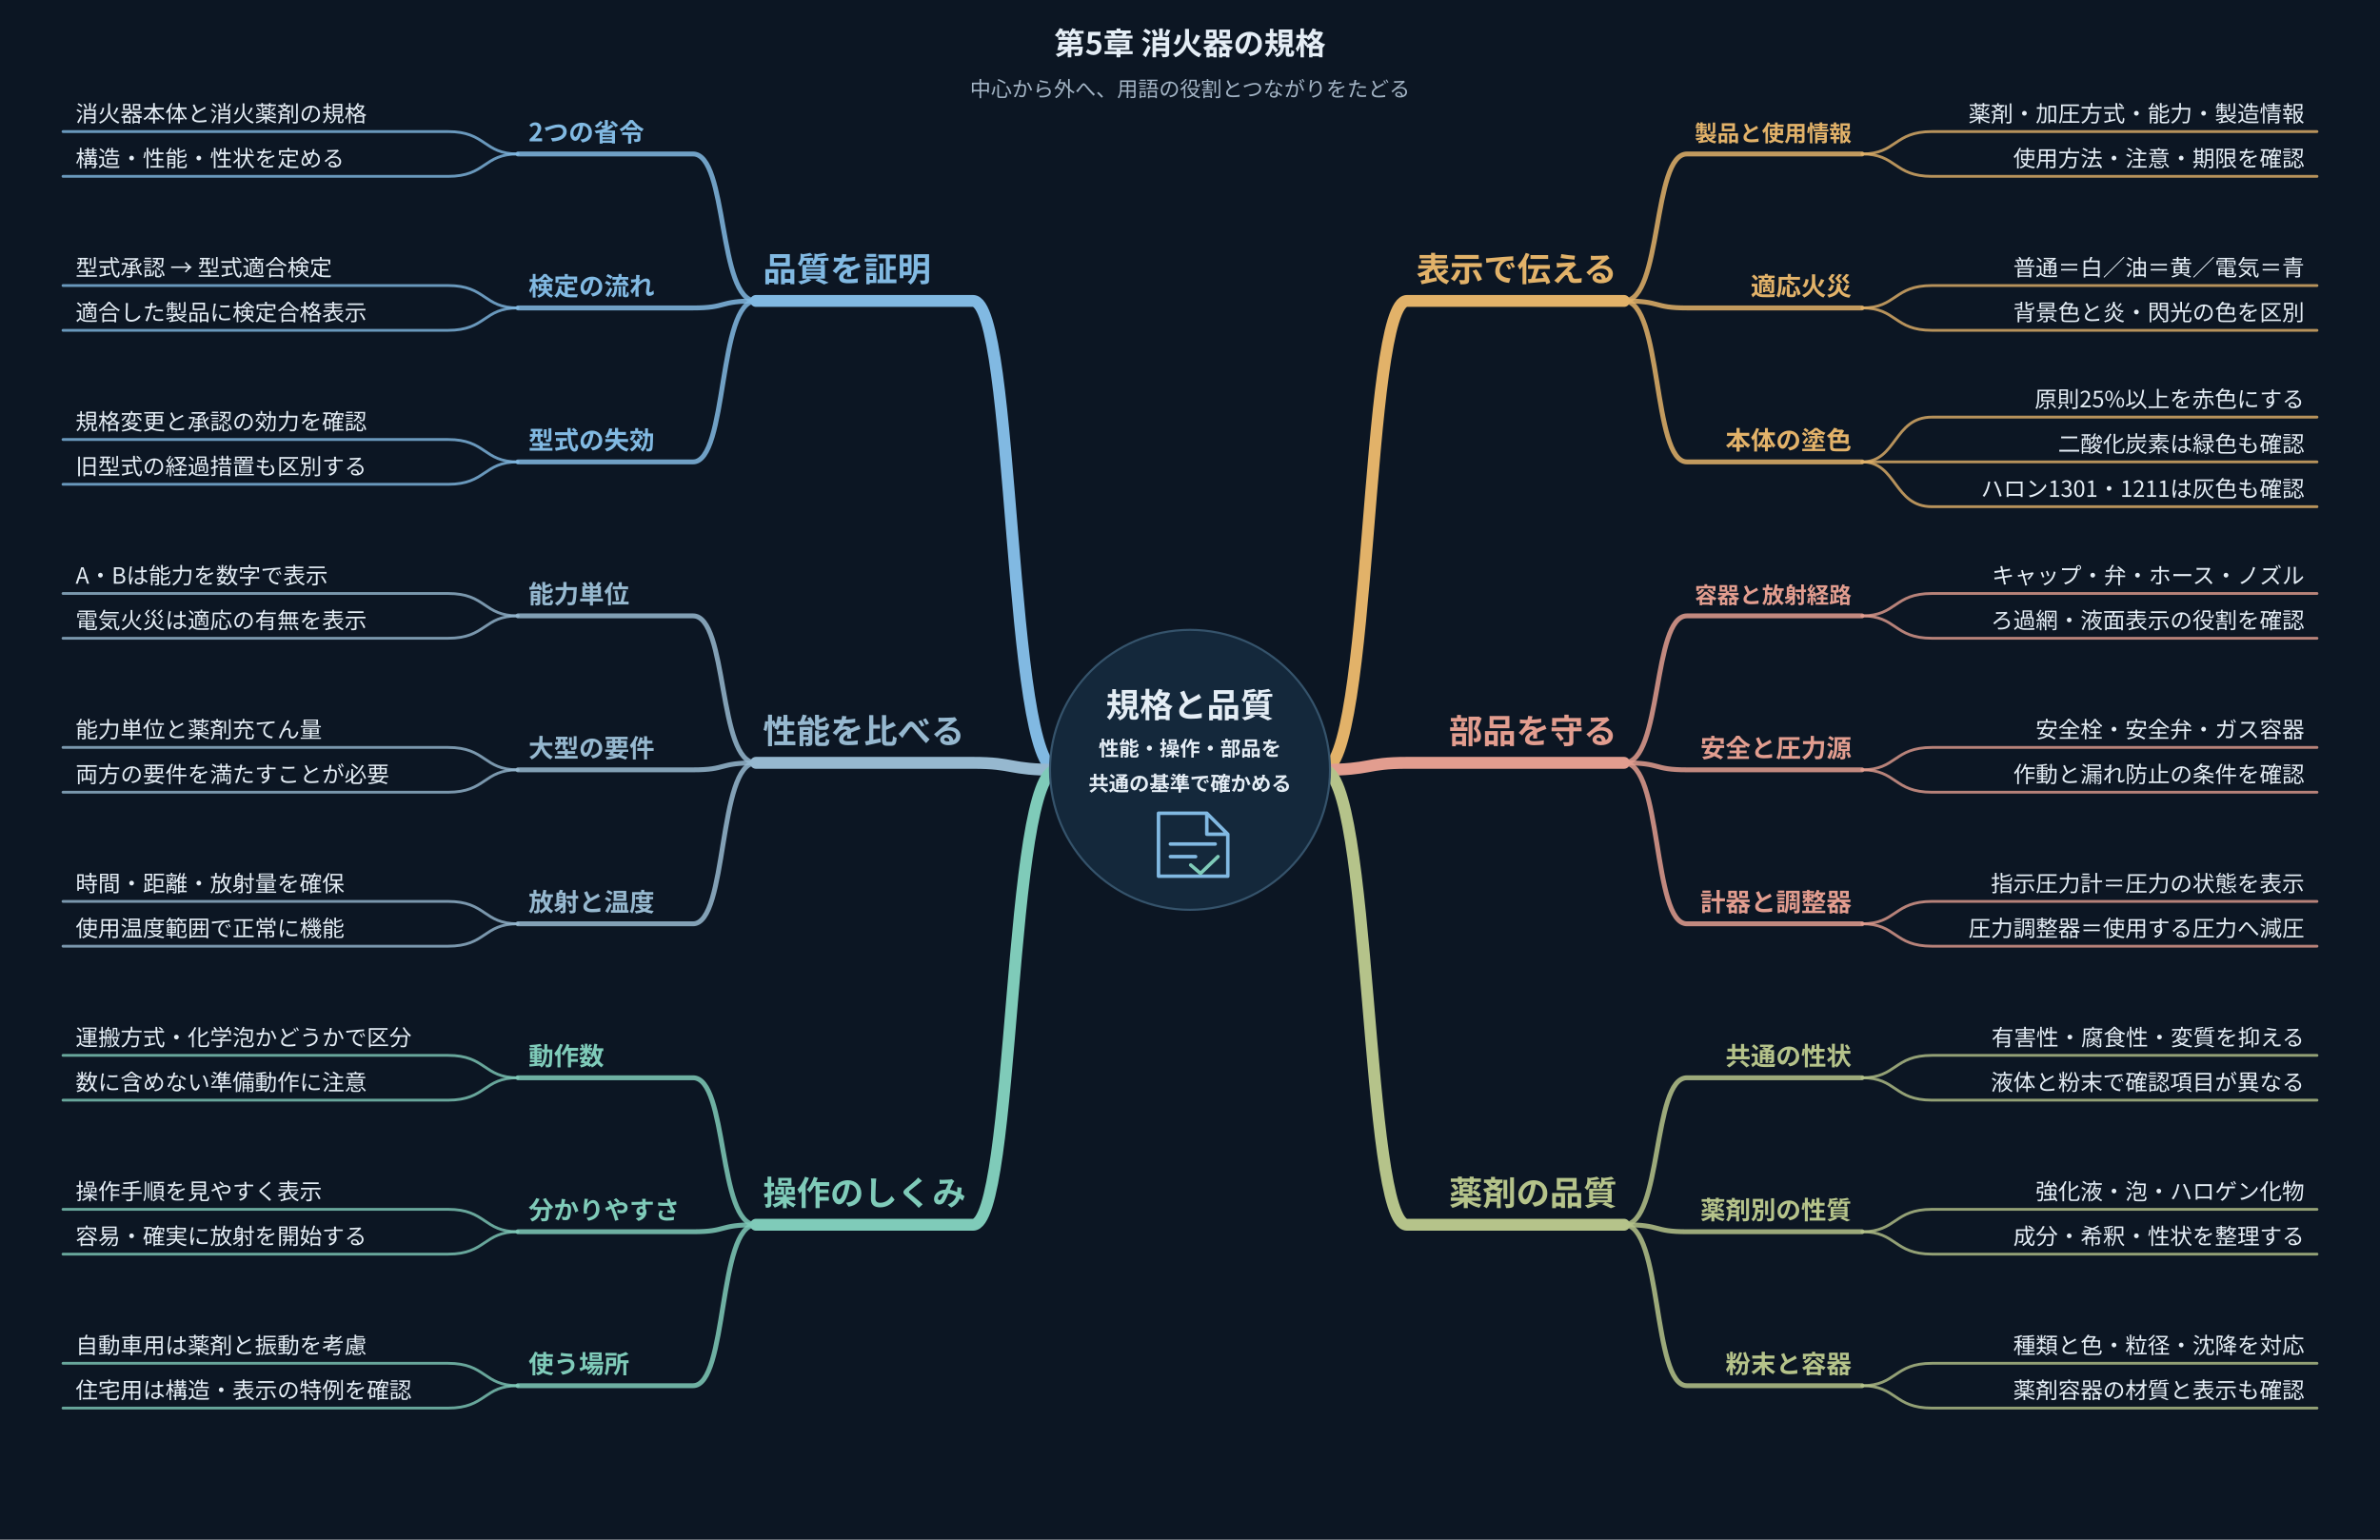
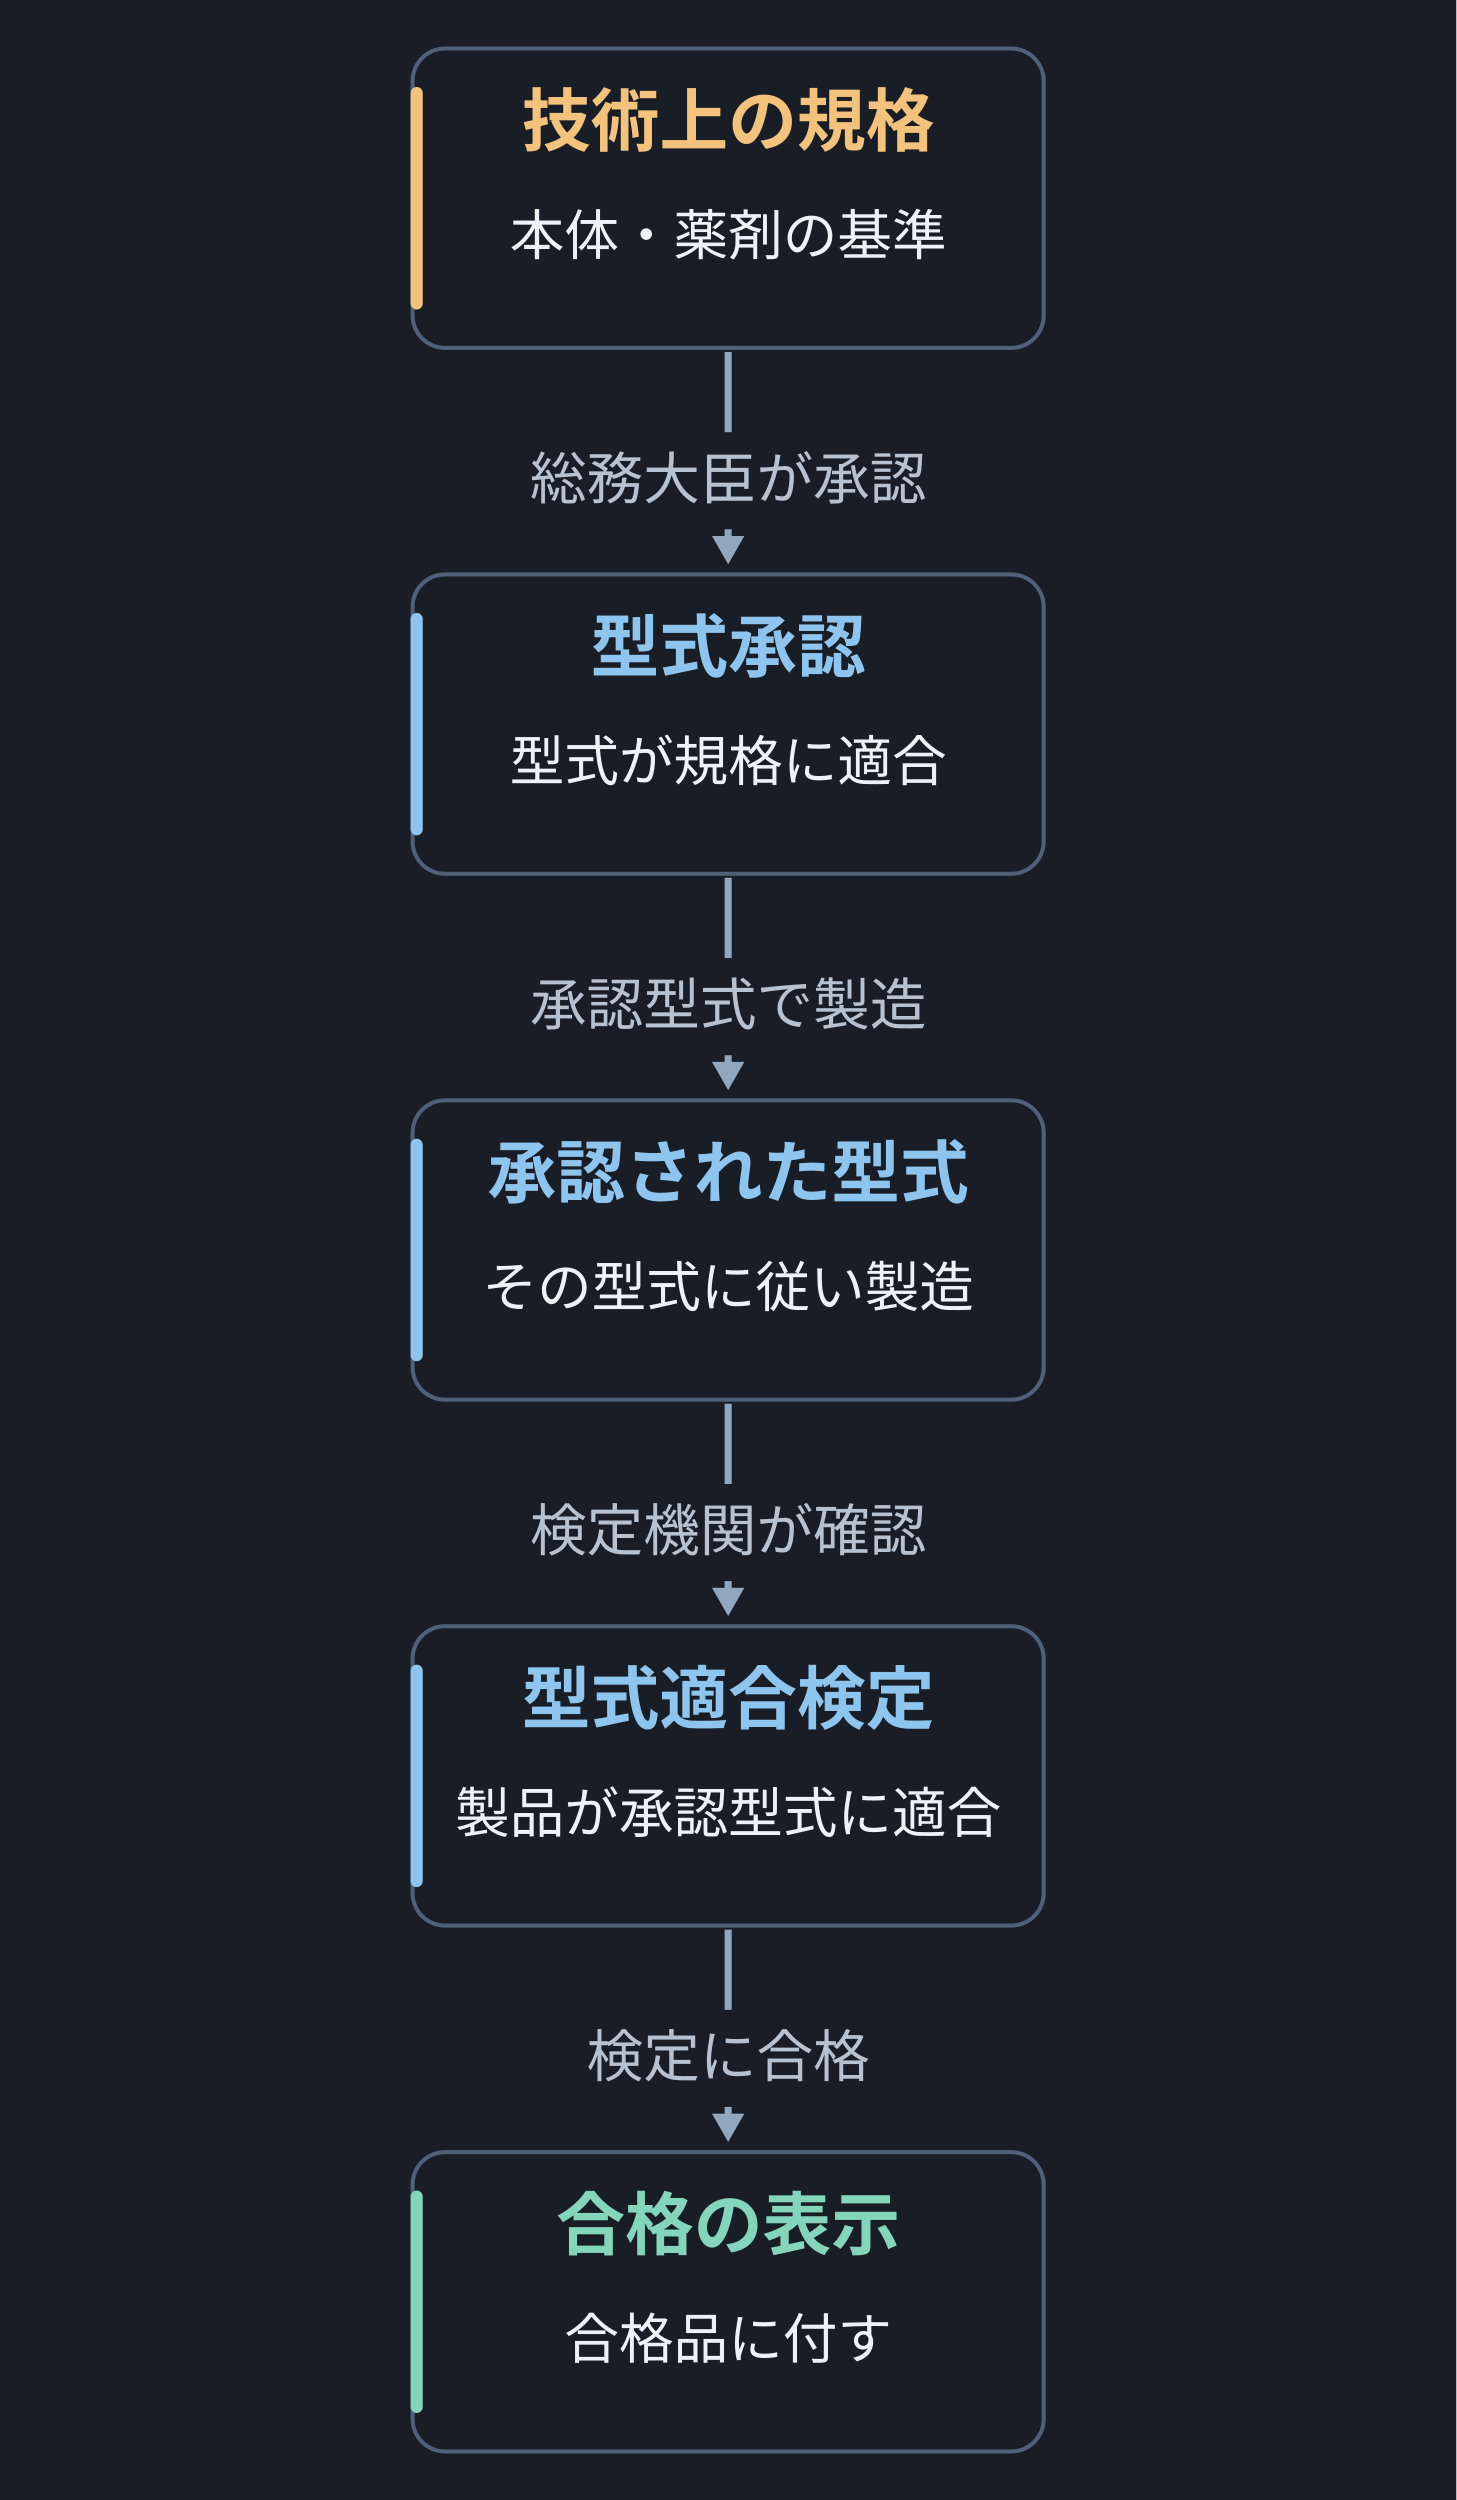
- <svg xmlns="http://www.w3.org/2000/svg" width="3400" height="2200" viewBox="0 0 3400 2200" role="img" aria-labelledby="title desc">
-   <rect width="3400" height="2200" fill="#0C1623" />
-   <g font-family="Meiryo, Noto Sans CJK JP, sans-serif" fill="#E4EDF5" stroke-linecap="round" stroke-linejoin="round">
-     <text x="1700" y="78" text-anchor="middle" font-size="44" font-weight="700" fill="#E4EDF5">第5章  消火器の規格</text>
-     <text x="1700" y="138" text-anchor="middle" font-size="30" font-weight="500" fill="#A3B4C5">中心から外へ、用語の役割とつながりをたどる</text>
-     <path d="M 1510 1100 C 1440 1100 1450 430 1390 430 L 1080 430" fill="none" stroke="#81B9E2" stroke-width="17" opacity="1" />
-     <text x="1090" y="402" text-anchor="start" font-size="48" font-weight="700" fill="#81B9E2">品質を証明</text>
-     <path d="M 1080 430 C 1025 430 1040 220 990 220 L 740 220" fill="none" stroke="#81B9E2" stroke-width="7" opacity="0.85" />
-     <text x="755" y="202" text-anchor="start" font-size="36" font-weight="700" fill="#81B9E2">2つの省令</text>
-     <path d="M 740 220 C 690 220 695 188.0 640 188.0 L 90 188.0" fill="none" stroke="#81B9E2" stroke-width="4" opacity="0.8" />
-     <text x="108" y="174.0" text-anchor="start" font-size="32" font-weight="500" fill="#E4EDF5">消火器本体と消火薬剤の規格</text>
-     <path d="M 740 220 C 690 220 695 252.0 640 252.0 L 90 252.0" fill="none" stroke="#81B9E2" stroke-width="4" opacity="0.8" />
-     <text x="108" y="238.0" text-anchor="start" font-size="32" font-weight="500" fill="#E4EDF5">構造・性能・性状を定める</text>
-     <path d="M 1080 430 C 1025 430 1040 440 990 440 L 740 440" fill="none" stroke="#81B9E2" stroke-width="7" opacity="0.85" />
-     <text x="755" y="422" text-anchor="start" font-size="36" font-weight="700" fill="#81B9E2">検定の流れ</text>
-     <path d="M 740 440 C 690 440 695 408.0 640 408.0 L 90 408.0" fill="none" stroke="#81B9E2" stroke-width="4" opacity="0.8" />
-     <text x="108" y="394.0" text-anchor="start" font-size="32" font-weight="500" fill="#E4EDF5">型式承認 → 型式適合検定</text>
-     <path d="M 740 440 C 690 440 695 472.0 640 472.0 L 90 472.0" fill="none" stroke="#81B9E2" stroke-width="4" opacity="0.8" />
-     <text x="108" y="458.0" text-anchor="start" font-size="32" font-weight="500" fill="#E4EDF5">適合した製品に検定合格表示</text>
-     <path d="M 1080 430 C 1025 430 1040 660 990 660 L 740 660" fill="none" stroke="#81B9E2" stroke-width="7" opacity="0.85" />
-     <text x="755" y="642" text-anchor="start" font-size="36" font-weight="700" fill="#81B9E2">型式の失効</text>
-     <path d="M 740 660 C 690 660 695 628.0 640 628.0 L 90 628.0" fill="none" stroke="#81B9E2" stroke-width="4" opacity="0.8" />
-     <text x="108" y="614.0" text-anchor="start" font-size="32" font-weight="500" fill="#E4EDF5">規格変更と承認の効力を確認</text>
-     <path d="M 740 660 C 690 660 695 692.0 640 692.0 L 90 692.0" fill="none" stroke="#81B9E2" stroke-width="4" opacity="0.8" />
-     <text x="108" y="678.0" text-anchor="start" font-size="32" font-weight="500" fill="#E4EDF5">旧型式の経過措置も区別する</text>
-     <path d="M 1510 1100 C 1440 1100 1450 1090 1390 1090 L 1080 1090" fill="none" stroke="#96B8CF" stroke-width="17" opacity="1" />
-     <text x="1090" y="1062" text-anchor="start" font-size="48" font-weight="700" fill="#96B8CF">性能を比べる</text>
-     <path d="M 1080 1090 C 1025 1090 1040 880 990 880 L 740 880" fill="none" stroke="#96B8CF" stroke-width="7" opacity="0.85" />
-     <text x="755" y="862" text-anchor="start" font-size="36" font-weight="700" fill="#96B8CF">能力単位</text>
-     <path d="M 740 880 C 690 880 695 848.0 640 848.0 L 90 848.0" fill="none" stroke="#96B8CF" stroke-width="4" opacity="0.8" />
-     <text x="108" y="834.0" text-anchor="start" font-size="32" font-weight="500" fill="#E4EDF5">A・Bは能力を数字で表示</text>
-     <path d="M 740 880 C 690 880 695 912.0 640 912.0 L 90 912.0" fill="none" stroke="#96B8CF" stroke-width="4" opacity="0.8" />
-     <text x="108" y="898.0" text-anchor="start" font-size="32" font-weight="500" fill="#E4EDF5">電気火災は適応の有無を表示</text>
-     <path d="M 1080 1090 C 1025 1090 1040 1100 990 1100 L 740 1100" fill="none" stroke="#96B8CF" stroke-width="7" opacity="0.85" />
-     <text x="755" y="1082" text-anchor="start" font-size="36" font-weight="700" fill="#96B8CF">大型の要件</text>
-     <path d="M 740 1100 C 690 1100 695 1068.0 640 1068.0 L 90 1068.0" fill="none" stroke="#96B8CF" stroke-width="4" opacity="0.8" />
-     <text x="108" y="1054.0" text-anchor="start" font-size="32" font-weight="500" fill="#E4EDF5">能力単位と薬剤充てん量</text>
-     <path d="M 740 1100 C 690 1100 695 1132.0 640 1132.0 L 90 1132.0" fill="none" stroke="#96B8CF" stroke-width="4" opacity="0.8" />
-     <text x="108" y="1118.0" text-anchor="start" font-size="32" font-weight="500" fill="#E4EDF5">両方の要件を満たすことが必要</text>
-     <path d="M 1080 1090 C 1025 1090 1040 1320 990 1320 L 740 1320" fill="none" stroke="#96B8CF" stroke-width="7" opacity="0.85" />
-     <text x="755" y="1302" text-anchor="start" font-size="36" font-weight="700" fill="#96B8CF">放射と温度</text>
-     <path d="M 740 1320 C 690 1320 695 1288.0 640 1288.0 L 90 1288.0" fill="none" stroke="#96B8CF" stroke-width="4" opacity="0.8" />
-     <text x="108" y="1274.0" text-anchor="start" font-size="32" font-weight="500" fill="#E4EDF5">時間・距離・放射量を確保</text>
-     <path d="M 740 1320 C 690 1320 695 1352.0 640 1352.0 L 90 1352.0" fill="none" stroke="#96B8CF" stroke-width="4" opacity="0.8" />
-     <text x="108" y="1338.0" text-anchor="start" font-size="32" font-weight="500" fill="#E4EDF5">使用温度範囲で正常に機能</text>
-     <path d="M 1510 1100 C 1440 1100 1450 1750 1390 1750 L 1080 1750" fill="none" stroke="#7FCBB9" stroke-width="17" opacity="1" />
-     <text x="1090" y="1722" text-anchor="start" font-size="48" font-weight="700" fill="#7FCBB9">操作のしくみ</text>
-     <path d="M 1080 1750 C 1025 1750 1040 1540 990 1540 L 740 1540" fill="none" stroke="#7FCBB9" stroke-width="7" opacity="0.85" />
-     <text x="755" y="1522" text-anchor="start" font-size="36" font-weight="700" fill="#7FCBB9">動作数</text>
-     <path d="M 740 1540 C 690 1540 695 1508.0 640 1508.0 L 90 1508.0" fill="none" stroke="#7FCBB9" stroke-width="4" opacity="0.8" />
-     <text x="108" y="1494.0" text-anchor="start" font-size="32" font-weight="500" fill="#E4EDF5">運搬方式・化学泡かどうかで区分</text>
-     <path d="M 740 1540 C 690 1540 695 1572.0 640 1572.0 L 90 1572.0" fill="none" stroke="#7FCBB9" stroke-width="4" opacity="0.8" />
-     <text x="108" y="1558.0" text-anchor="start" font-size="32" font-weight="500" fill="#E4EDF5">数に含めない準備動作に注意</text>
-     <path d="M 1080 1750 C 1025 1750 1040 1760 990 1760 L 740 1760" fill="none" stroke="#7FCBB9" stroke-width="7" opacity="0.85" />
-     <text x="755" y="1742" text-anchor="start" font-size="36" font-weight="700" fill="#7FCBB9">分かりやすさ</text>
-     <path d="M 740 1760 C 690 1760 695 1728.0 640 1728.0 L 90 1728.0" fill="none" stroke="#7FCBB9" stroke-width="4" opacity="0.8" />
-     <text x="108" y="1714.0" text-anchor="start" font-size="32" font-weight="500" fill="#E4EDF5">操作手順を見やすく表示</text>
-     <path d="M 740 1760 C 690 1760 695 1792.0 640 1792.0 L 90 1792.0" fill="none" stroke="#7FCBB9" stroke-width="4" opacity="0.8" />
-     <text x="108" y="1778.0" text-anchor="start" font-size="32" font-weight="500" fill="#E4EDF5">容易・確実に放射を開始する</text>
-     <path d="M 1080 1750 C 1025 1750 1040 1980 990 1980 L 740 1980" fill="none" stroke="#7FCBB9" stroke-width="7" opacity="0.85" />
-     <text x="755" y="1962" text-anchor="start" font-size="36" font-weight="700" fill="#7FCBB9">使う場所</text>
-     <path d="M 740 1980 C 690 1980 695 1948.0 640 1948.0 L 90 1948.0" fill="none" stroke="#7FCBB9" stroke-width="4" opacity="0.8" />
-     <text x="108" y="1934.0" text-anchor="start" font-size="32" font-weight="500" fill="#E4EDF5">自動車用は薬剤と振動を考慮</text>
-     <path d="M 740 1980 C 690 1980 695 2012.0 640 2012.0 L 90 2012.0" fill="none" stroke="#7FCBB9" stroke-width="4" opacity="0.8" />
-     <text x="108" y="1998.0" text-anchor="start" font-size="32" font-weight="500" fill="#E4EDF5">住宅用は構造・表示の特例を確認</text>
-     <path d="M 1890 1100 C 1960 1100 1950 430 2010 430 L 2320 430" fill="none" stroke="#E2B269" stroke-width="17" opacity="1" />
-     <text x="2310" y="402" text-anchor="end" font-size="48" font-weight="700" fill="#E2B269">表示で伝える</text>
-     <path d="M 2320 430 C 2375 430 2360 220 2410 220 L 2660 220" fill="none" stroke="#E2B269" stroke-width="7" opacity="0.85" />
-     <text x="2645" y="202" text-anchor="end" font-size="32" font-weight="700" fill="#E2B269">製品と使用情報</text>
-     <path d="M 2660 220 C 2710 220 2705 188.0 2760 188.0 L 3310 188.0" fill="none" stroke="#E2B269" stroke-width="4" opacity="0.8" />
-     <text x="3292" y="174.0" text-anchor="end" font-size="32" font-weight="500" fill="#E4EDF5">薬剤・加圧方式・能力・製造情報</text>
-     <path d="M 2660 220 C 2710 220 2705 252.0 2760 252.0 L 3310 252.0" fill="none" stroke="#E2B269" stroke-width="4" opacity="0.8" />
-     <text x="3292" y="238.0" text-anchor="end" font-size="32" font-weight="500" fill="#E4EDF5">使用方法・注意・期限を確認</text>
-     <path d="M 2320 430 C 2375 430 2360 440 2410 440 L 2660 440" fill="none" stroke="#E2B269" stroke-width="7" opacity="0.85" />
-     <text x="2645" y="422" text-anchor="end" font-size="36" font-weight="700" fill="#E2B269">適応火災</text>
-     <path d="M 2660 440 C 2710 440 2705 408.0 2760 408.0 L 3310 408.0" fill="none" stroke="#E2B269" stroke-width="4" opacity="0.8" />
-     <text x="3292" y="394.0" text-anchor="end" font-size="32" font-weight="500" fill="#E4EDF5">普通＝白／油＝黄／電気＝青</text>
-     <path d="M 2660 440 C 2710 440 2705 472.0 2760 472.0 L 3310 472.0" fill="none" stroke="#E2B269" stroke-width="4" opacity="0.8" />
-     <text x="3292" y="458.0" text-anchor="end" font-size="32" font-weight="500" fill="#E4EDF5">背景色と炎・閃光の色を区別</text>
-     <path d="M 2320 430 C 2375 430 2360 660 2410 660 L 2660 660" fill="none" stroke="#E2B269" stroke-width="7" opacity="0.85" />
-     <text x="2645" y="642" text-anchor="end" font-size="36" font-weight="700" fill="#E2B269">本体の塗色</text>
-     <path d="M 2660 660 C 2710 660 2705 596.0 2760 596.0 L 3310 596.0" fill="none" stroke="#E2B269" stroke-width="4" opacity="0.8" />
-     <text x="3292" y="582.0" text-anchor="end" font-size="32" font-weight="500" fill="#E4EDF5">原則25%以上を赤色にする</text>
-     <path d="M 2660 660 C 2710 660 2705 660.0 2760 660.0 L 3310 660.0" fill="none" stroke="#E2B269" stroke-width="4" opacity="0.8" />
-     <text x="3292" y="646.0" text-anchor="end" font-size="32" font-weight="500" fill="#E4EDF5">二酸化炭素は緑色も確認</text>
-     <path d="M 2660 660 C 2710 660 2705 724.0 2760 724.0 L 3310 724.0" fill="none" stroke="#E2B269" stroke-width="4" opacity="0.8" />
-     <text x="3292" y="710.0" text-anchor="end" font-size="32" font-weight="500" fill="#E4EDF5">ハロン1301・1211は灰色も確認</text>
-     <path d="M 1890 1100 C 1960 1100 1950 1090 2010 1090 L 2320 1090" fill="none" stroke="#E29D8F" stroke-width="17" opacity="1" />
-     <text x="2310" y="1062" text-anchor="end" font-size="48" font-weight="700" fill="#E29D8F">部品を守る</text>
-     <path d="M 2320 1090 C 2375 1090 2360 880 2410 880 L 2660 880" fill="none" stroke="#E29D8F" stroke-width="7" opacity="0.85" />
-     <text x="2645" y="862" text-anchor="end" font-size="32" font-weight="700" fill="#E29D8F">容器と放射経路</text>
-     <path d="M 2660 880 C 2710 880 2705 848.0 2760 848.0 L 3310 848.0" fill="none" stroke="#E29D8F" stroke-width="4" opacity="0.8" />
-     <text x="3292" y="834.0" text-anchor="end" font-size="32" font-weight="500" fill="#E4EDF5">キャップ・弁・ホース・ノズル</text>
-     <path d="M 2660 880 C 2710 880 2705 912.0 2760 912.0 L 3310 912.0" fill="none" stroke="#E29D8F" stroke-width="4" opacity="0.8" />
-     <text x="3292" y="898.0" text-anchor="end" font-size="32" font-weight="500" fill="#E4EDF5">ろ過網・液面表示の役割を確認</text>
-     <path d="M 2320 1090 C 2375 1090 2360 1100 2410 1100 L 2660 1100" fill="none" stroke="#E29D8F" stroke-width="7" opacity="0.85" />
-     <text x="2645" y="1082" text-anchor="end" font-size="36" font-weight="700" fill="#E29D8F">安全と圧力源</text>
-     <path d="M 2660 1100 C 2710 1100 2705 1068.0 2760 1068.0 L 3310 1068.0" fill="none" stroke="#E29D8F" stroke-width="4" opacity="0.8" />
-     <text x="3292" y="1054.0" text-anchor="end" font-size="32" font-weight="500" fill="#E4EDF5">安全栓・安全弁・ガス容器</text>
-     <path d="M 2660 1100 C 2710 1100 2705 1132.0 2760 1132.0 L 3310 1132.0" fill="none" stroke="#E29D8F" stroke-width="4" opacity="0.8" />
-     <text x="3292" y="1118.0" text-anchor="end" font-size="32" font-weight="500" fill="#E4EDF5">作動と漏れ防止の条件を確認</text>
-     <path d="M 2320 1090 C 2375 1090 2360 1320 2410 1320 L 2660 1320" fill="none" stroke="#E29D8F" stroke-width="7" opacity="0.85" />
-     <text x="2645" y="1302" text-anchor="end" font-size="36" font-weight="700" fill="#E29D8F">計器と調整器</text>
-     <path d="M 2660 1320 C 2710 1320 2705 1288.0 2760 1288.0 L 3310 1288.0" fill="none" stroke="#E29D8F" stroke-width="4" opacity="0.8" />
-     <text x="3292" y="1274.0" text-anchor="end" font-size="32" font-weight="500" fill="#E4EDF5">指示圧力計＝圧力の状態を表示</text>
-     <path d="M 2660 1320 C 2710 1320 2705 1352.0 2760 1352.0 L 3310 1352.0" fill="none" stroke="#E29D8F" stroke-width="4" opacity="0.8" />
-     <text x="3292" y="1338.0" text-anchor="end" font-size="32" font-weight="500" fill="#E4EDF5">圧力調整器＝使用する圧力へ減圧</text>
-     <path d="M 1890 1100 C 1960 1100 1950 1750 2010 1750 L 2320 1750" fill="none" stroke="#B5C38A" stroke-width="17" opacity="1" />
-     <text x="2310" y="1722" text-anchor="end" font-size="48" font-weight="700" fill="#B5C38A">薬剤の品質</text>
-     <path d="M 2320 1750 C 2375 1750 2360 1540 2410 1540 L 2660 1540" fill="none" stroke="#B5C38A" stroke-width="7" opacity="0.85" />
-     <text x="2645" y="1522" text-anchor="end" font-size="36" font-weight="700" fill="#B5C38A">共通の性状</text>
-     <path d="M 2660 1540 C 2710 1540 2705 1508.0 2760 1508.0 L 3310 1508.0" fill="none" stroke="#B5C38A" stroke-width="4" opacity="0.8" />
-     <text x="3292" y="1494.0" text-anchor="end" font-size="32" font-weight="500" fill="#E4EDF5">有害性・腐食性・変質を抑える</text>
-     <path d="M 2660 1540 C 2710 1540 2705 1572.0 2760 1572.0 L 3310 1572.0" fill="none" stroke="#B5C38A" stroke-width="4" opacity="0.8" />
-     <text x="3292" y="1558.0" text-anchor="end" font-size="32" font-weight="500" fill="#E4EDF5">液体と粉末で確認項目が異なる</text>
-     <path d="M 2320 1750 C 2375 1750 2360 1760 2410 1760 L 2660 1760" fill="none" stroke="#B5C38A" stroke-width="7" opacity="0.85" />
-     <text x="2645" y="1742" text-anchor="end" font-size="36" font-weight="700" fill="#B5C38A">薬剤別の性質</text>
-     <path d="M 2660 1760 C 2710 1760 2705 1728.0 2760 1728.0 L 3310 1728.0" fill="none" stroke="#B5C38A" stroke-width="4" opacity="0.8" />
-     <text x="3292" y="1714.0" text-anchor="end" font-size="32" font-weight="500" fill="#E4EDF5">強化液・泡・ハロゲン化物</text>
-     <path d="M 2660 1760 C 2710 1760 2705 1792.0 2760 1792.0 L 3310 1792.0" fill="none" stroke="#B5C38A" stroke-width="4" opacity="0.8" />
-     <text x="3292" y="1778.0" text-anchor="end" font-size="32" font-weight="500" fill="#E4EDF5">成分・希釈・性状を整理する</text>
-     <path d="M 2320 1750 C 2375 1750 2360 1980 2410 1980 L 2660 1980" fill="none" stroke="#B5C38A" stroke-width="7" opacity="0.85" />
-     <text x="2645" y="1962" text-anchor="end" font-size="36" font-weight="700" fill="#B5C38A">粉末と容器</text>
-     <path d="M 2660 1980 C 2710 1980 2705 1948.0 2760 1948.0 L 3310 1948.0" fill="none" stroke="#B5C38A" stroke-width="4" opacity="0.8" />
-     <text x="3292" y="1934.0" text-anchor="end" font-size="32" font-weight="500" fill="#E4EDF5">種類と色・粒径・沈降を対応</text>
-     <path d="M 2660 1980 C 2710 1980 2705 2012.0 2760 2012.0 L 3310 2012.0" fill="none" stroke="#B5C38A" stroke-width="4" opacity="0.8" />
-     <text x="3292" y="1998.0" text-anchor="end" font-size="32" font-weight="500" fill="#E4EDF5">薬剤容器の材質と表示も確認</text>
-     <circle cx="1700" cy="1100" r="200" fill="#14283B" stroke="#35536B" stroke-width="3" />
-     <text x="1700" y="1025" text-anchor="middle" font-size="48" font-weight="700" fill="#E4EDF5">規格と品質</text>
-     <text x="1700" y="1080" text-anchor="middle" font-size="29" font-weight="600" fill="#E4EDF5">性能・操作・部品を</text>
-     <text x="1700" y="1130" text-anchor="middle" font-size="29" font-weight="600" fill="#E4EDF5">共通の基準で確かめる</text>
-     <path d="M 1655 1162 L 1724 1162 L 1754 1192 L 1754 1252 L 1655 1252 Z M 1724 1162 L 1724 1192 L 1754 1192 M 1672 1206 L 1736 1206 M 1672 1224 L 1708 1224" fill="none" stroke="#81B9E2" stroke-width="5" opacity="1" />
-     <path d="M 1701 1236 L 1715 1248 L 1740 1224" fill="none" stroke="#7FCBB9" stroke-width="5" opacity="1" />
+ <svg xmlns="http://www.w3.org/2000/svg" width="720" height="1236" viewBox="0 0 720 1236" role="img" aria-labelledby="title desc">
+   <rect width="720" height="1236" fill="#191D25" />
+   <g font-family="Meiryo, Noto Sans CJK JP, sans-serif">
+     <path d="M 360.0 174 V 205.6 H 360.0 V 268" fill="none" stroke="#91A7BE" stroke-width="3.5" stroke-linejoin="round" />
+     <path d="M 352.0 265 L 360.0 279 L 368.0 265 Z" fill="#91A7BE" />
+     <path d="M 360.0 434 V 465.6 H 360.0 V 528" fill="none" stroke="#91A7BE" stroke-width="3.5" stroke-linejoin="round" />
+     <path d="M 352.0 525 L 360.0 539 L 368.0 525 Z" fill="#91A7BE" />
+     <path d="M 360.0 694 V 725.6 H 360.0 V 788" fill="none" stroke="#91A7BE" stroke-width="3.5" stroke-linejoin="round" />
+     <path d="M 352.0 785 L 360.0 799 L 368.0 785 Z" fill="#91A7BE" />
+     <path d="M 360.0 954 V 985.6 H 360.0 V 1048" fill="none" stroke="#91A7BE" stroke-width="3.5" stroke-linejoin="round" />
+     <path d="M 352.0 1045 L 360.0 1059 L 368.0 1045 Z" fill="#91A7BE" />
+     <rect x="250.0" y="213.68" width="220.0" height="48" rx="8" fill="#191D25" />
+     <text x="360.0" y="246.68" text-anchor="middle" font-size="28" font-weight="500" fill="#B7C2D0">総務大臣が承認</text>
+     <rect x="250.0" y="473.68" width="220.0" height="48" rx="8" fill="#191D25" />
+     <text x="360.0" y="506.68" text-anchor="middle" font-size="28" font-weight="500" fill="#B7C2D0">承認型式で製造</text>
+     <rect x="250.0" y="733.68" width="220.0" height="48" rx="8" fill="#191D25" />
+     <text x="360.0" y="766.68" text-anchor="middle" font-size="28" font-weight="500" fill="#B7C2D0">検定機関が確認</text>
+     <rect x="278.0" y="993.68" width="164.0" height="48" rx="8" fill="#191D25" />
+     <text x="360.0" y="1026.68" text-anchor="middle" font-size="28" font-weight="500" fill="#B7C2D0">検定に合格</text>
+     <g id="node-a">
+       <rect x="204" y="24" width="312" height="148" rx="16" fill="#191D25" stroke="#506078" stroke-width="2" />
+       <path d="M 206 46 V 150" stroke="#F3C37E" stroke-width="6" stroke-linecap="round" />
+       <text x="360.0" y="72.0" text-anchor="middle" font-size="34" font-weight="700" fill="#F3C37E">技術上の規格</text>
+       <text x="360.0" y="126.0" text-anchor="middle" font-size="27" font-weight="500" fill="#EEF1F6">本体・薬剤の基準</text>
+     </g>
+     <g id="node-b">
+       <rect x="204" y="284" width="312" height="148" rx="16" fill="#191D25" stroke="#506078" stroke-width="2" />
+       <path d="M 206 306 V 410" stroke="#8EC5EE" stroke-width="6" stroke-linecap="round" />
+       <text x="360.0" y="332.0" text-anchor="middle" font-size="34" font-weight="700" fill="#8EC5EE">型式承認</text>
+       <text x="360.0" y="386.0" text-anchor="middle" font-size="27" font-weight="500" fill="#EEF1F6">型式が規格に適合</text>
+     </g>
+     <g id="node-c">
+       <rect x="204" y="544" width="312" height="148" rx="16" fill="#191D25" stroke="#506078" stroke-width="2" />
+       <path d="M 206 566 V 670" stroke="#8EC5EE" stroke-width="6" stroke-linecap="round" />
+       <text x="360.0" y="592.0" text-anchor="middle" font-size="34" font-weight="700" fill="#8EC5EE">承認された型式</text>
+       <text x="360.0" y="646.0" text-anchor="middle" font-size="27" font-weight="500" fill="#EEF1F6">その型式に従い製造</text>
+     </g>
+     <g id="node-d">
+       <rect x="204" y="804" width="312" height="148" rx="16" fill="#191D25" stroke="#506078" stroke-width="2" />
+       <path d="M 206 826 V 930" stroke="#8EC5EE" stroke-width="6" stroke-linecap="round" />
+       <text x="360.0" y="852.0" text-anchor="middle" font-size="34" font-weight="700" fill="#8EC5EE">型式適合検定</text>
+       <text x="360.0" y="906.0" text-anchor="middle" font-size="27" font-weight="500" fill="#EEF1F6">製品が承認型式に適合</text>
+     </g>
+     <g id="node-e">
+       <rect x="204" y="1064" width="312" height="148" rx="16" fill="#191D25" stroke="#506078" stroke-width="2" />
+       <path d="M 206 1086 V 1190" stroke="#83D5BB" stroke-width="6" stroke-linecap="round" />
+       <text x="360.0" y="1112.0" text-anchor="middle" font-size="34" font-weight="700" fill="#83D5BB">合格の表示</text>
+       <text x="360.0" y="1166.0" text-anchor="middle" font-size="27" font-weight="500" fill="#EEF1F6">合格品に付す</text>
+     </g>
  </g>
</svg>
